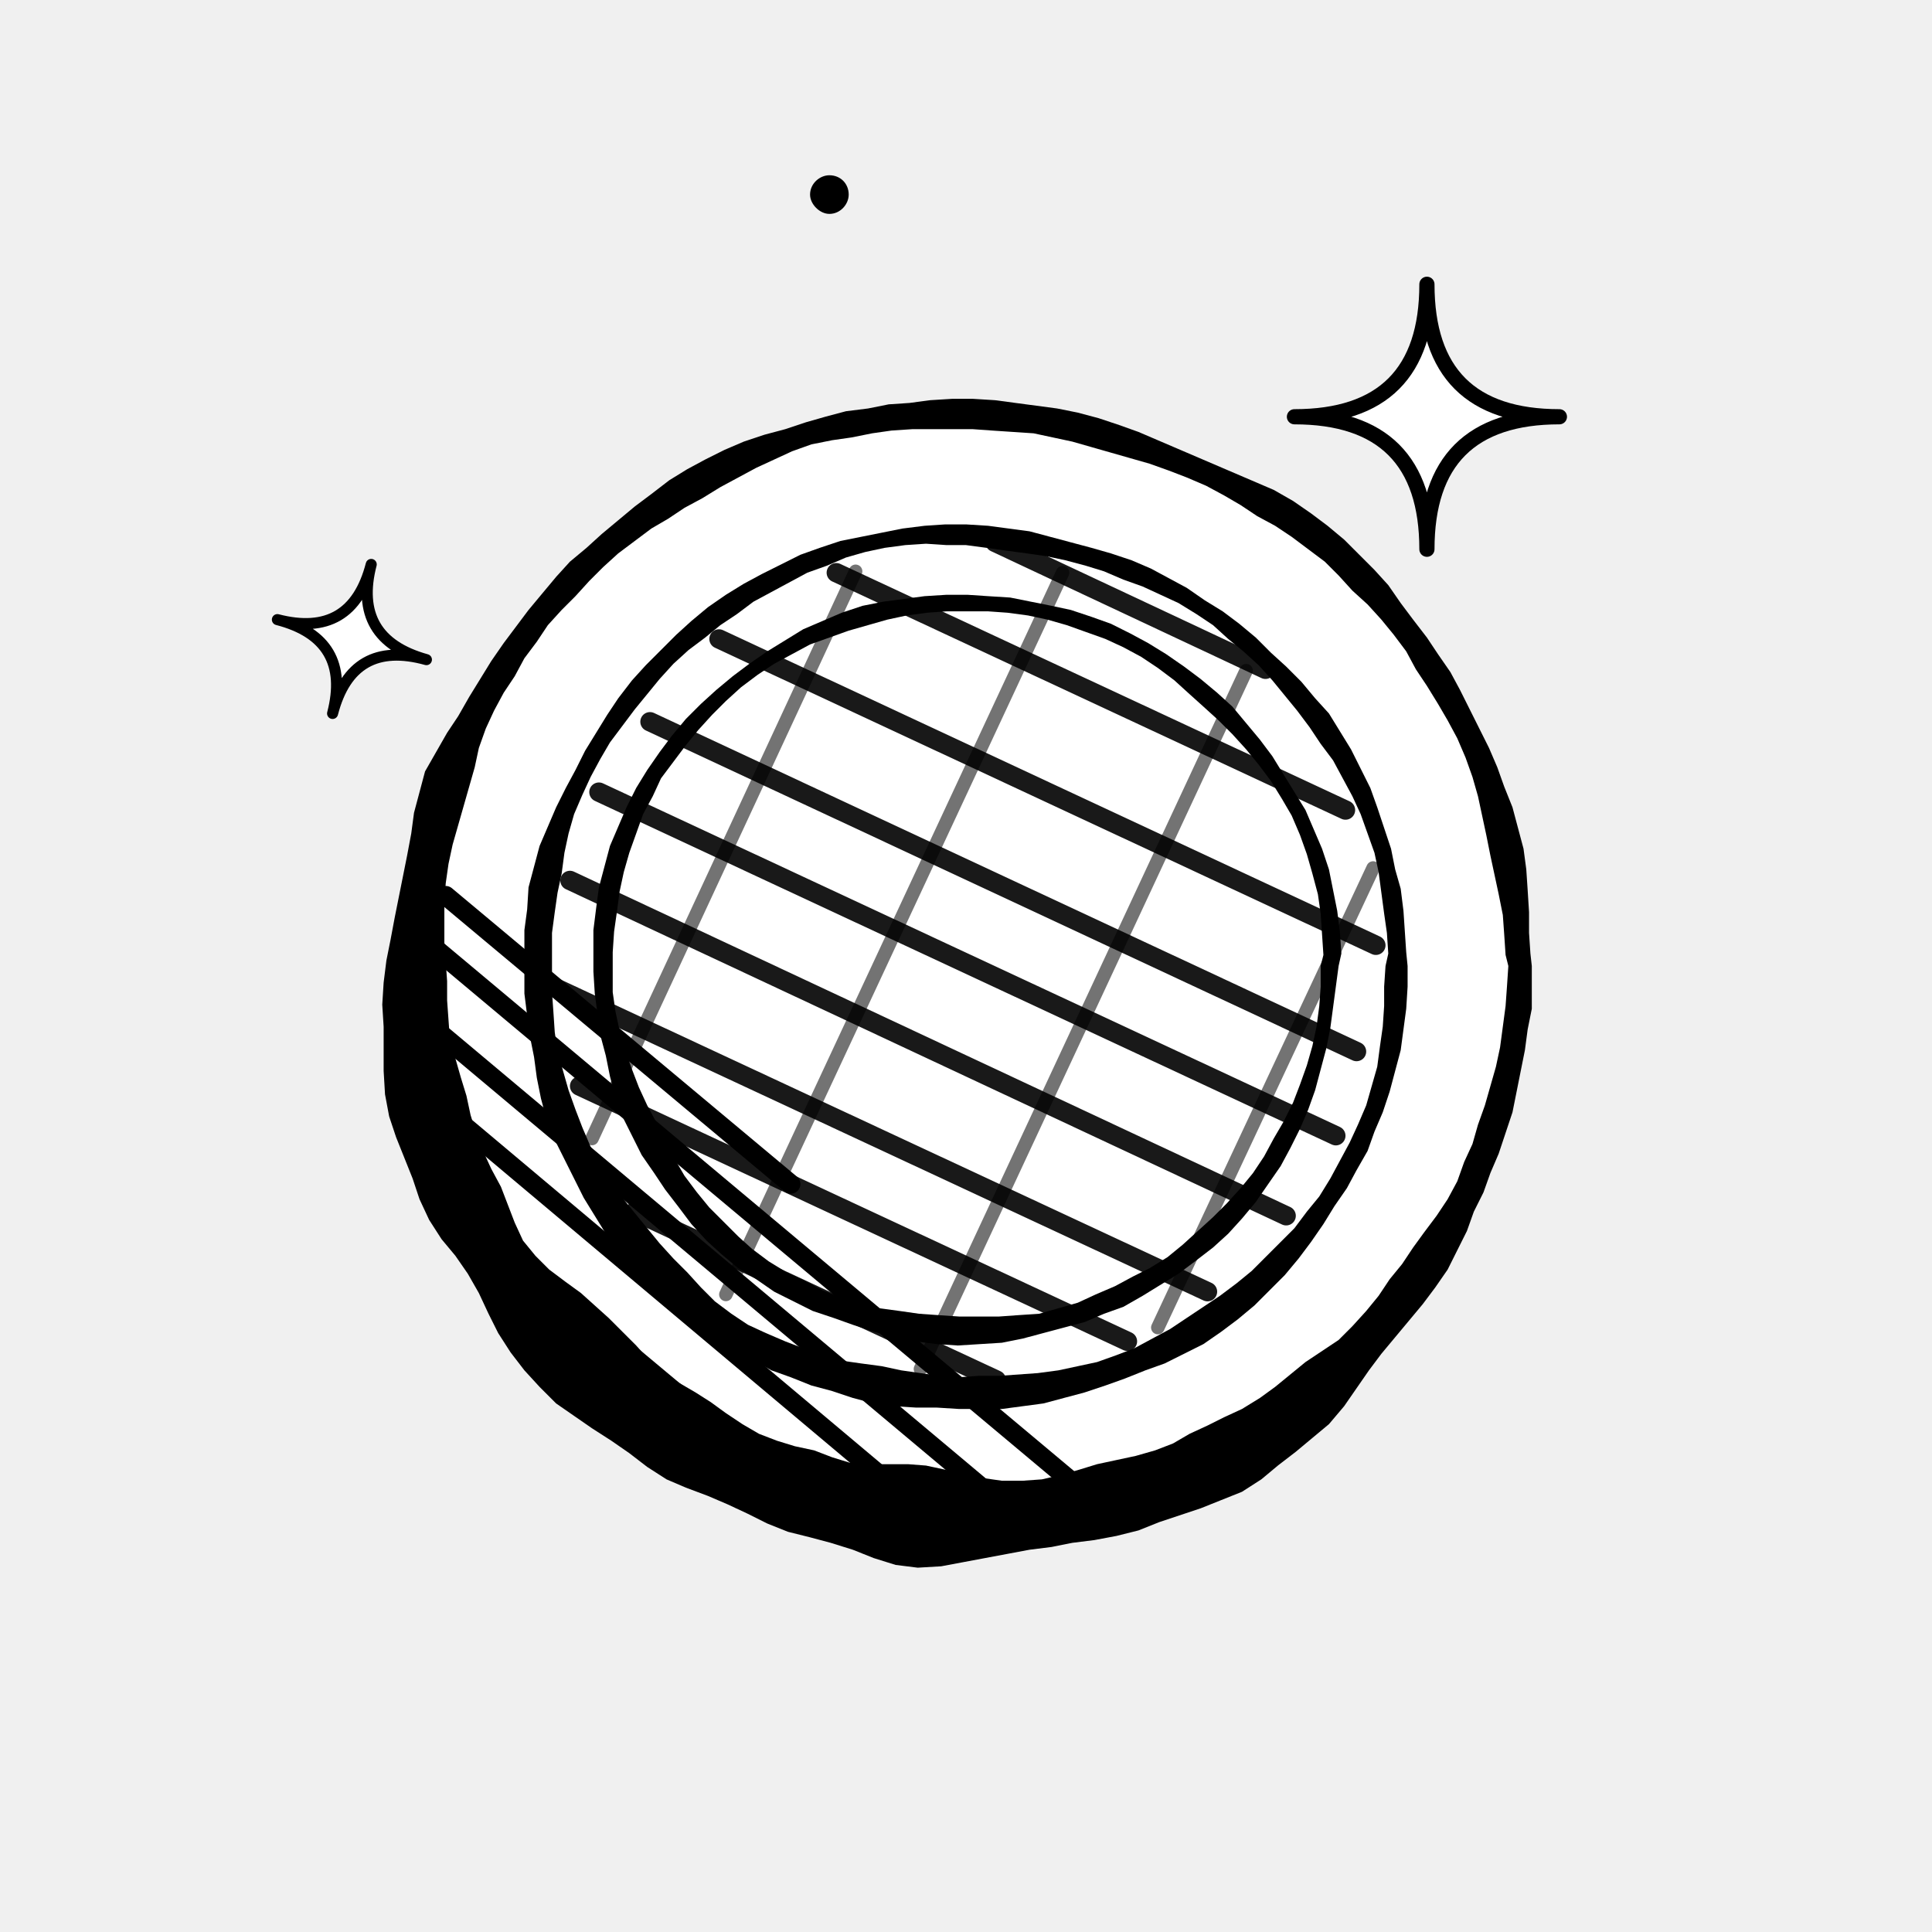
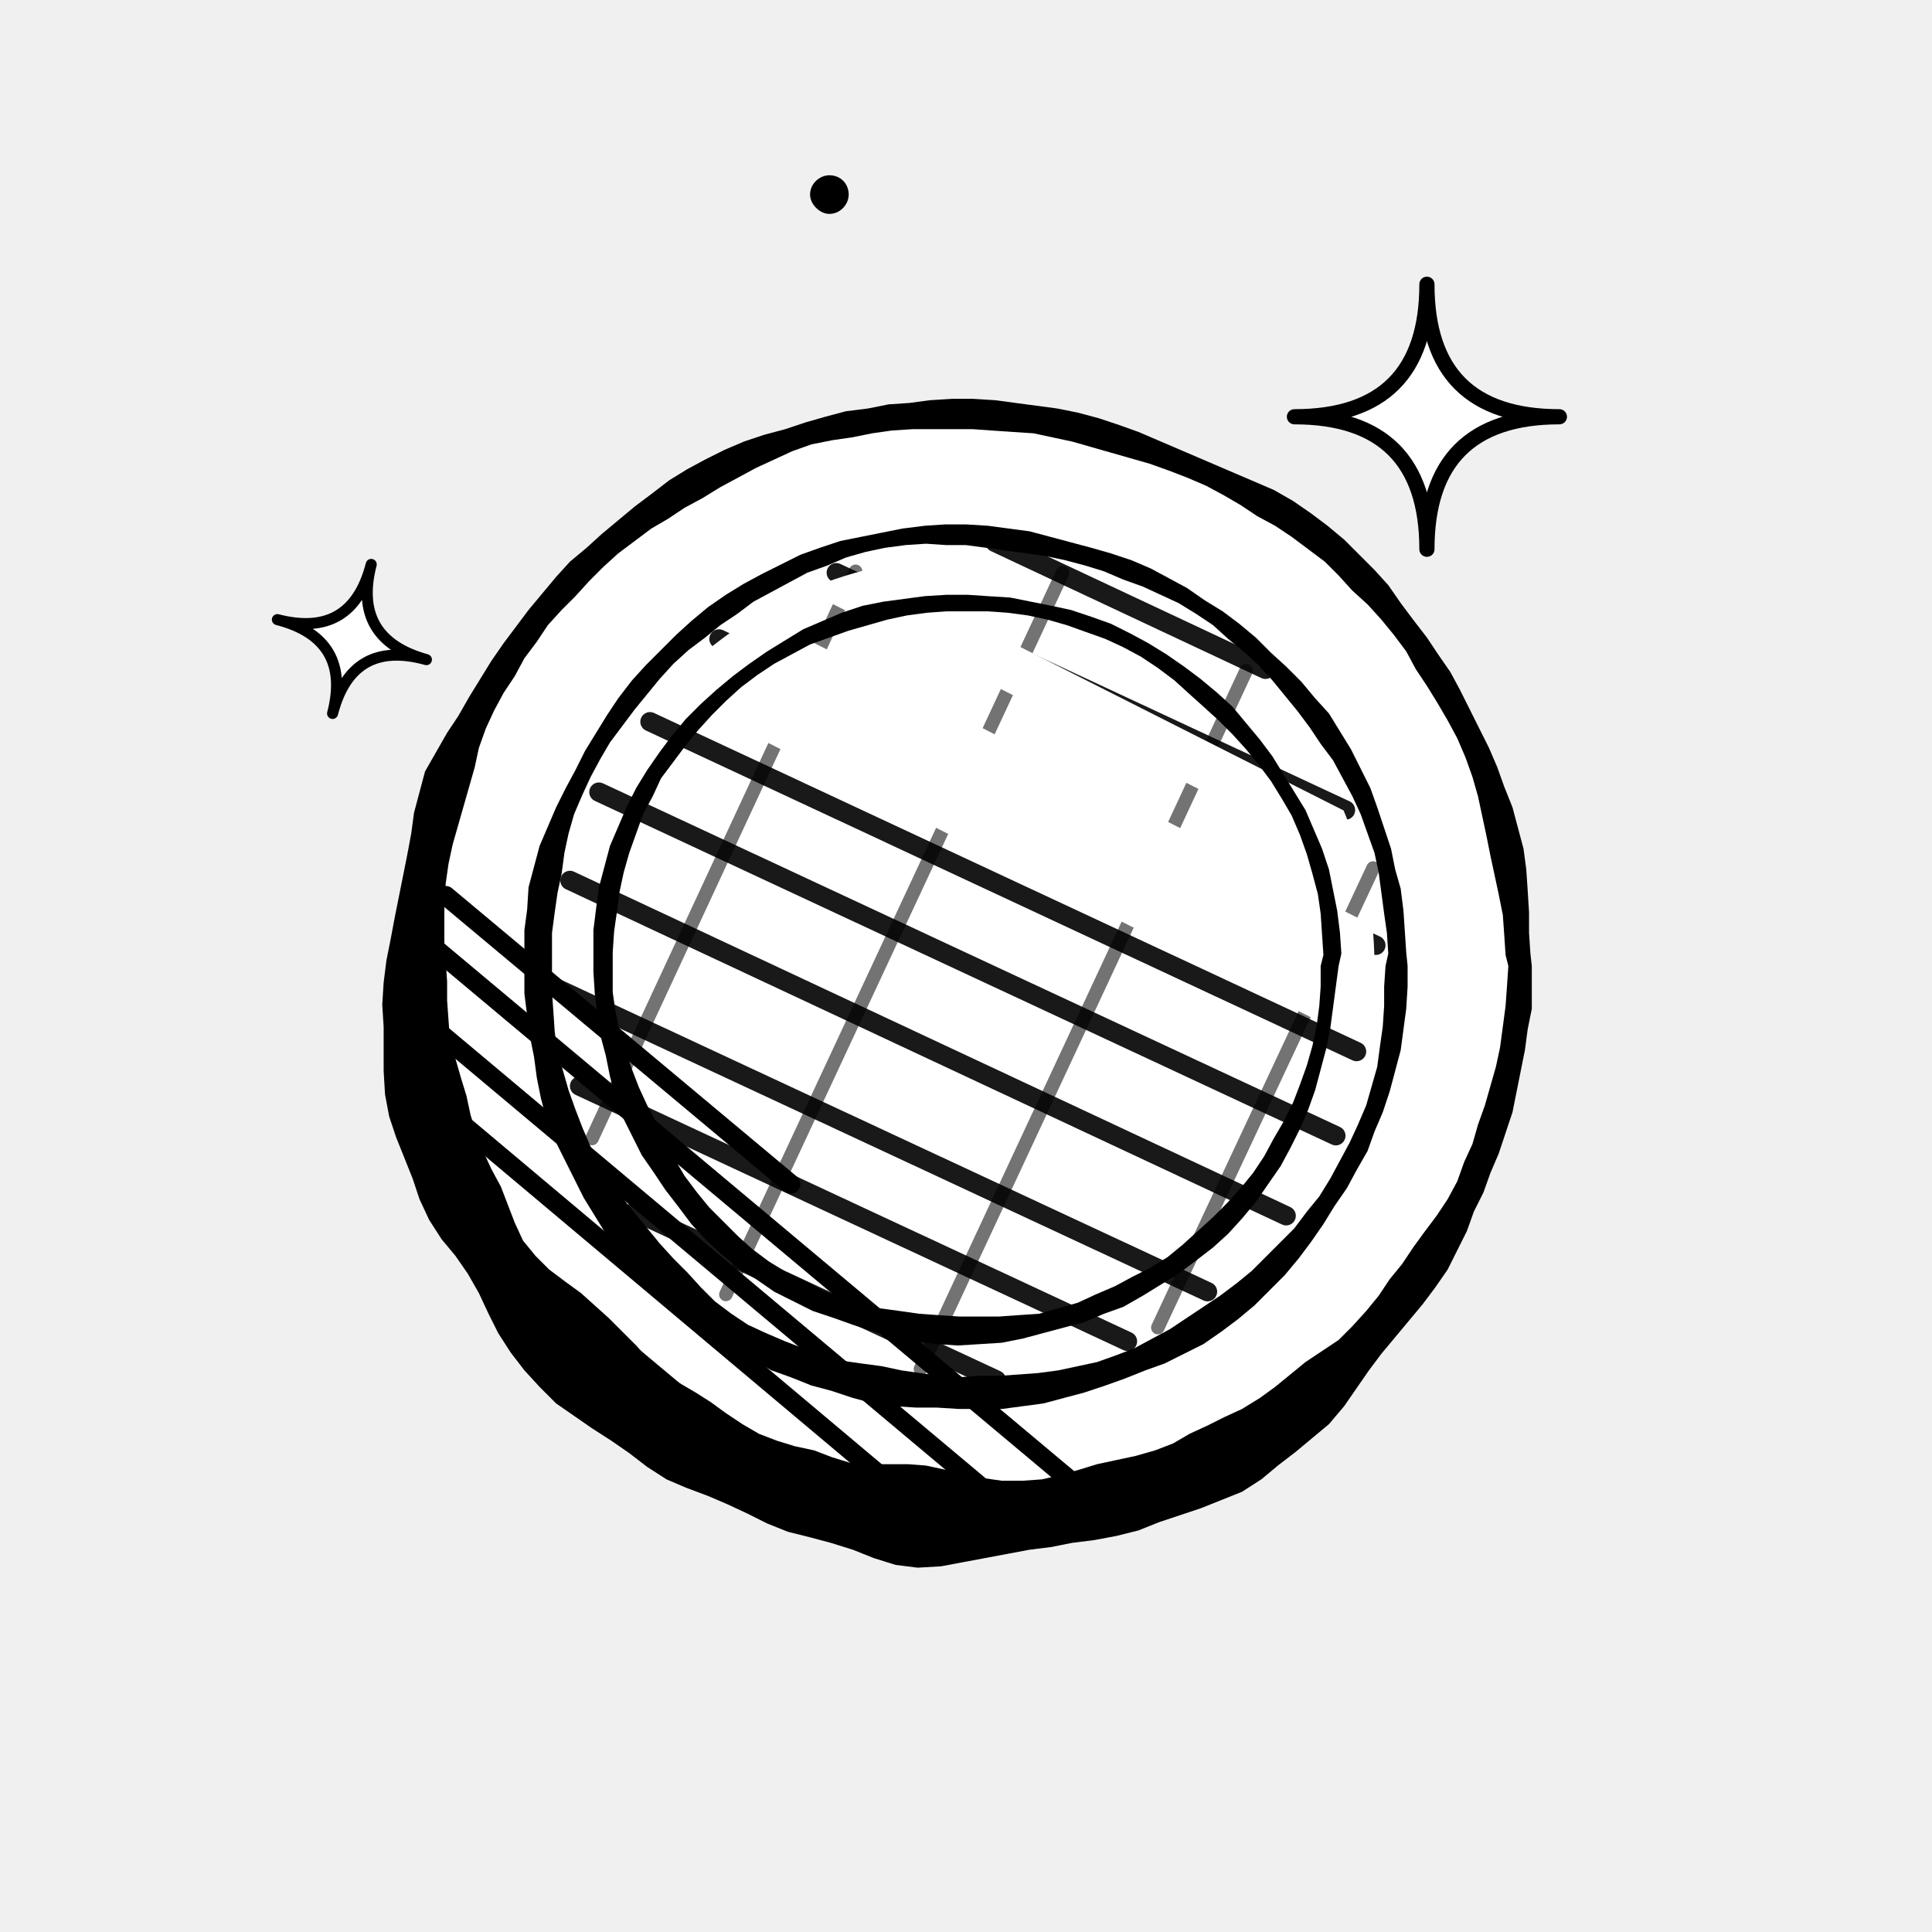
<svg xmlns="http://www.w3.org/2000/svg" viewBox="0 0 140 140" width="140" height="140">
  <path d="M110 70C110 92.1 92.1 110 70 110C47.9 110 30 92.1 30 70C30 47.9 47.9 30 70 30C92.1 30 110 47.9 110 70Z" fill="#FFFFFF" />
  <path d="M72.1 39.3L91.7 48.5M60.6 41.5L97.5 58.7M52.1 46.3L99.7 68.5M47.1 52.3L98.3 76.2M43.4 57.4L96.8 82.3M41.3 63.8L93.2 88.1M40.3 71.6L87.5 93.6M42 78.7L81.7 97.2M46 87.8L72.2 100" fill="none" stroke="#000000" stroke-opacity="0.9" stroke-width="1.4" stroke-linecap="round" />
  <path d="M99.5 62.9L83.9 96.2M90.3 48.6L66.7 99.2M77 41.5L52.6 93.8M62 41.4L42.9 82.5" fill="none" stroke="#000000" stroke-opacity="0.55" stroke-width="0.98" stroke-linecap="round" />
+   <clipPath id="c50">
+     <path d="M99.6 70C99.6 86.3 86.3 99.6 70 99.6C53.7 99.6 40.4 86.3 40.4 70C40.4 53.7 53.7 40.4 70 40.4C86.3 40.4 99.6 53.7 99.6 70Z" />
+   </clipPath>
+   <path d="M41.6 37.8L112.8 73.8L109.2 80.9L38 44.9ZM44.5 32L115.7 68L114.2 71L43 35Z" fill="#FFFFFF" clip-path="url(#c50)" />
  <path d="M32.3 64.9L57.3 85.8M31.5 68.7L77.7 107.4M31.2 74.3L72.1 108.6M32.7 80.8L65.9 108.7M36.4 90.4L55.9 106.7" fill="none" stroke="#000000" stroke-opacity="1" stroke-width="1.4" stroke-linecap="round" />
  <path d="M111 70L111 71.5L111 73.1L110.7 74.6L110.5 76.1L110.2 77.6L109.9 79.1L109.6 80.6L109.1 82.1L108.6 83.6L108 85L107.5 86.4L106.8 87.8L106.3 89.2L105.6 90.6L104.9 92L104 93.3L103.1 94.5L102.1 95.7L101.1 96.9L100.1 98.1L99.2 99.3L98.3 100.6L97.4 101.9L96.3 103.2L95.1 104.2L93.9 105.2L92.6 106.2L91.4 107.2L90 108.1L88.5 108.7L87 109.3L85.5 109.8L84 110.3L82.5 110.9L80.9 111.3L79.3 111.6L77.7 111.8L76.2 112.1L74.6 112.3L73 112.6L71.4 112.9L69.8 113.2L68.2 113.5L66.5 113.6L64.9 113.4L63.3 112.9L61.8 112.3L60.2 111.8L58.7 111.4L57.1 111L55.6 110.4L54.2 109.7L52.7 109L51.3 108.4L49.7 107.8L48.3 107.2L46.9 106.3L45.6 105.3L44.3 104.4L42.9 103.5L41.6 102.6L40.3 101.7L39.1 100.5L38 99.3L37 98L36.1 96.6L35.4 95.2L34.7 93.7L33.9 92.3L33 91L32 89.8L31.1 88.4L30.4 86.9L29.9 85.4L29.3 83.9L28.7 82.4L28.2 80.9L27.9 79.3L27.8 77.6L27.8 76L27.8 74.4L27.7 72.8L27.8 71.2L28 69.6L28.3 68.1L28.6 66.5L28.9 65L29.2 63.5L29.5 62L29.8 60.4L30 58.9L30.4 57.4L30.8 55.9L31.6 54.5L32.4 53.1L33.2 51.9L34 50.5L34.8 49.2L35.6 47.9L36.5 46.6L37.4 45.4L38.3 44.2L39.3 43L40.3 41.8L41.3 40.7L42.5 39.7L43.6 38.7L44.8 37.7L46 36.7L47.2 35.8L48.5 34.8L49.8 34L51.1 33.3L52.5 32.6L53.9 32L55.4 31.5L56.9 31.1L58.4 30.6L59.8 30.2L61.3 29.8L62.9 29.6L64.4 29.3L65.9 29.2L67.4 29L69 28.9L70.5 28.9L72.1 29L73.6 29.2L75.1 29.4L76.6 29.6L78.1 29.9L79.6 30.3L81.1 30.8L82.5 31.3L83.9 31.9L85.3 32.5L86.7 33.1L88.1 33.7L89.5 34.3L90.9 34.9L92.3 35.5L93.7 36.3L95 37.2L96.2 38.1L97.4 39.1L98.5 40.2L99.6 41.3L100.6 42.4L101.5 43.7L102.4 44.9L103.4 46.2L104.2 47.4L105.1 48.7L105.8 50L106.5 51.4L107.2 52.8L107.9 54.2L108.5 55.6L109 57L109.6 58.5L110 60L110.4 61.5L110.6 63L110.7 64.5L110.8 66.1L110.8 67.6L110.9 69.1ZM109.1 69.2L109 67.7L108.9 66.3L108.6 64.8L108.3 63.4L108 62L107.7 60.5L107.4 59.1L107.1 57.7L106.7 56.3L106.2 54.9L105.6 53.5L104.9 52.2L104.2 51L103.4 49.7L102.6 48.5L101.9 47.2L101 46L100.1 44.9L99.1 43.8L98 42.8L97 41.7L96 40.7L94.8 39.8L93.6 38.9L92.4 38.1L91.1 37.4L89.9 36.6L88.7 35.9L87.4 35.2L86 34.6L84.7 34.1L83.3 33.6L81.9 33.2L80.5 32.8L79.1 32.4L77.7 32L76.3 31.7L74.9 31.4L73.4 31.3L71.9 31.2L70.5 31.1L69 31.1L67.6 31.1L66.1 31.1L64.6 31.2L63.2 31.4L61.7 31.7L60.3 31.9L58.8 32.2L57.4 32.7L56.1 33.3L54.8 33.9L53.5 34.6L52.2 35.3L50.9 36.1L49.6 36.8L48.4 37.6L47.2 38.3L46 39.2L44.8 40.1L43.7 41.1L42.7 42.1L41.7 43.2L40.7 44.2L39.7 45.3L38.9 46.5L38 47.7L37.3 49L36.5 50.2L35.8 51.5L35.2 52.8L34.7 54.2L34.4 55.6L34 57L33.6 58.4L33.2 59.8L32.8 61.2L32.5 62.6L32.3 64L32.2 65.4L32.2 66.8L32.2 68.3L32.3 69.7L32.4 71.1L32.4 72.5L32.5 73.9L32.6 75.3L33 76.7L33.4 78.1L33.8 79.4L34.1 80.8L34.5 82.1L35 83.4L35.6 84.7L36.3 86L36.8 87.3L37.3 88.6L37.9 89.9L38.8 91L39.8 92L41 92.9L42.1 93.7L43.1 94.6L44.1 95.5L45.1 96.5L46.1 97.5L47 98.5L48.1 99.4L49.2 100.2L50.4 100.9L51.5 101.6L52.6 102.4L53.8 103.2L55 103.9L56.3 104.4L57.6 104.8L59 105.1L60.3 105.6L61.6 106L63 106.1L64.4 106.1L65.8 106.1L67.1 106.2L68.5 106.5L69.8 106.9L71.2 107.1L72.6 107.3L74.1 107.3L75.5 107.2L76.8 106.9L78.2 106.5L79.5 106.1L80.9 105.8L82.3 105.5L83.7 105.1L85 104.6L86.2 103.9L87.5 103.3L88.7 102.7L90 102.1L91.3 101.3L92.4 100.5L93.5 99.6L94.6 98.7L95.8 97.9L97 97.1L98 96.1L99 95L99.9 93.9L100.7 92.7L101.6 91.6L102.4 90.4L103.2 89.3L104.1 88.1L104.9 86.9L105.6 85.6L106.1 84.2L106.7 82.9L107.1 81.5L107.6 80.1L108 78.7L108.4 77.3L108.7 75.9L108.9 74.4L109.1 72.9L109.2 71.5L109.3 70Z" fill="#000000" />
  <path d="M102 70L102 71.5L101.9 73.1L101.7 74.6L101.5 76.1L101.1 77.6L100.7 79.1L100.2 80.6L99.6 82L99.1 83.4L98.3 84.8L97.6 86.1L96.7 87.4L95.9 88.7L95 90L94.1 91.2L93.1 92.4L92 93.5L90.9 94.6L89.7 95.6L88.5 96.5L87.2 97.4L85.8 98.1L84.4 98.8L83 99.3L81.5 99.9L80.1 100.4L78.6 100.9L77.1 101.3L75.6 101.7L74.1 101.9L72.6 102.1L71 102.1L69.5 102.1L67.9 102L66.4 102L64.8 101.9L63.3 101.7L61.8 101.3L60.3 100.8L58.8 100.4L57.3 99.8L55.9 99.3L54.5 98.5L53.2 97.7L51.9 96.9L50.6 96L49.3 95.1L48.1 94.1L46.9 93.1L45.8 91.9L44.8 90.7L43.9 89.4L43.1 88.1L42.3 86.8L41.6 85.4L40.9 84L40.2 82.6L39.6 81.1L39.2 79.6L38.9 78.1L38.7 76.6L38.4 75.1L38.2 73.6L38 72L38 70.5L38 68.9L38 67.4L38.2 65.9L38.3 64.3L38.7 62.8L39.1 61.3L39.7 59.9L40.3 58.5L41 57.1L41.7 55.8L42.4 54.4L43.2 53.1L44 51.8L44.8 50.6L45.8 49.3L46.8 48.2L47.9 47.1L49 46L50.1 45L51.3 44L52.6 43.1L53.9 42.3L55.2 41.6L56.6 40.9L58 40.2L59.4 39.7L60.9 39.2L62.4 38.9L63.9 38.6L65.4 38.3L67 38.1L68.5 38L70 38L71.6 38.1L73.1 38.3L74.6 38.5L76.1 38.9L77.6 39.3L79.1 39.7L80.5 40.1L82 40.6L83.4 41.2L84.7 41.9L86 42.6L87.3 43.5L88.6 44.3L89.8 45.2L91 46.2L92.1 47.3L93.2 48.3L94.3 49.4L95.3 50.6L96.3 51.7L97.1 53L97.9 54.3L98.6 55.7L99.3 57.1L99.8 58.5L100.3 60L100.8 61.5L101.1 63L101.5 64.4L101.7 66L101.8 67.5L101.9 69ZM100.6 69.1L100.5 67.6L100.3 66.2L100.1 64.7L99.9 63.2L99.6 61.8L99.1 60.4L98.6 59L98 57.7L97.3 56.4L96.6 55.1L95.7 53.9L94.9 52.7L94 51.5L93.1 50.4L92.2 49.3L91.2 48.2L90.1 47.2L89 46.3L87.9 45.3L86.7 44.5L85.4 43.7L84.1 43.1L82.8 42.5L81.4 42L80 41.4L78.7 41L77.2 40.6L75.8 40.3L74.4 40.1L72.9 39.9L71.5 39.7L70 39.5L68.6 39.5L67.1 39.4L65.6 39.5L64.1 39.7L62.7 40L61.3 40.4L59.9 41L58.5 41.5L57.2 42.2L55.9 42.9L54.6 43.6L53.4 44.5L52.2 45.3L51.1 46.2L49.9 47.1L48.8 48.1L47.8 49.2L46.9 50.3L46 51.4L45.1 52.6L44.2 53.8L43.5 55L42.8 56.3L42.2 57.6L41.6 59L41.2 60.4L40.9 61.8L40.7 63.3L40.4 64.7L40.2 66.1L40 67.6L40 69L40 70.5L40 71.9L40.1 73.3L40.2 74.8L40.4 76.2L40.8 77.6L41.2 79L41.7 80.4L42.2 81.7L42.8 83.1L43.5 84.4L44.2 85.6L45.1 86.8L46 87.9L46.9 89L47.8 90.1L48.8 91.2L49.8 92.2L50.8 93.3L51.8 94.3L53 95.2L54.2 96L55.5 96.6L56.9 97.2L58.2 97.7L59.6 98.2L61 98.6L62.4 98.8L63.9 99L65.3 99.3L66.7 99.5L68.1 99.7L69.5 99.8L70.9 99.7L72.4 99.7L73.8 99.6L75.2 99.5L76.7 99.3L78.1 99L79.5 98.7L80.9 98.2L82.2 97.7L83.5 97L84.8 96.3L86 95.5L87.2 94.7L88.4 93.9L89.6 93L90.7 92.1L91.7 91.1L92.8 90L93.8 89L94.7 87.8L95.6 86.7L96.4 85.4L97.1 84.1L97.8 82.8L98.4 81.5L99 80.1L99.4 78.7L99.8 77.3L100 75.8L100.2 74.4L100.3 72.9L100.3 71.5L100.4 70Z" fill="#000000" />
  <path d="M97 70L96.8 71.5L96.6 73L96.4 74.5L96.1 76L95.7 77.5L95.3 79L94.8 80.4L94.2 81.8L93.5 83.2L92.8 84.5L91.9 85.8L91 87.1L90 88.3L89 89.4L87.9 90.4L86.6 91.4L85.4 92.3L84.1 93.1L82.8 93.9L81.4 94.7L80 95.2L78.6 95.8L77.1 96.2L75.6 96.6L74.1 97L72.6 97.3L71 97.4L69.4 97.5L67.9 97.4L66.3 97.2L64.8 96.9L63.3 96.5L61.8 96L60.4 95.5L58.9 95L57.5 94.3L56.1 93.6L54.8 92.7L53.5 91.9L52.3 90.9L51.2 89.9L50.1 88.7L49.2 87.5L48.2 86.2L47.4 85L46.5 83.7L45.8 82.3L45.1 80.9L44.6 79.5L44.2 78L43.9 76.5L43.5 75L43.3 73.5L43.1 72L43 70.4L43 68.9L43 67.4L43.2 65.8L43.4 64.3L43.8 62.8L44.2 61.3L44.8 59.9L45.4 58.5L46.1 57.1L46.9 55.8L47.8 54.5L48.7 53.3L49.7 52.1L50.8 51L51.9 50L53.1 49L54.3 48.1L55.6 47.2L56.9 46.4L58.2 45.6L59.6 45L61 44.4L62.5 43.9L64 43.6L65.5 43.4L67 43.2L68.6 43.1L70.1 43.1L71.6 43.2L73.2 43.3L74.7 43.6L76.2 43.9L77.6 44.2L79.1 44.7L80.5 45.2L81.9 45.9L83.2 46.6L84.5 47.4L85.8 48.3L87 49.2L88.2 50.2L89.3 51.2L90.3 52.4L91.3 53.6L92.2 54.8L93 56.1L93.8 57.4L94.6 58.7L95.2 60.1L95.8 61.5L96.3 63L96.6 64.5L96.9 66L97.1 67.6L97.2 69.1ZM95.9 69.2L95.8 67.7L95.7 66.2L95.5 64.8L95.1 63.3L94.7 61.9L94.2 60.5L93.6 59.1L92.9 57.9L92.1 56.6L91.2 55.4L90.3 54.3L89.3 53.2L88.3 52.2L87.2 51.2L86.2 50.3L85.1 49.3L83.9 48.4L82.7 47.6L81.4 46.9L80.1 46.3L78.7 45.8L77.3 45.3L75.9 44.9L74.5 44.6L73 44.4L71.6 44.3L70.1 44.3L68.6 44.3L67.2 44.4L65.7 44.6L64.3 44.9L62.9 45.3L61.5 45.7L60.1 46.2L58.7 46.7L57.4 47.4L56.1 48.1L54.9 48.9L53.7 49.8L52.6 50.8L51.6 51.8L50.6 52.9L49.7 54L48.8 55.2L47.9 56.4L47.3 57.7L46.6 59L46.1 60.4L45.6 61.8L45.2 63.2L44.9 64.6L44.7 66.1L44.5 67.5L44.4 69L44.4 70.4L44.4 71.9L44.6 73.3L44.9 74.7L45.3 76.1L45.8 77.5L46.3 78.8L46.9 80.1L47.6 81.4L48.2 82.7L48.9 84L49.6 85.2L50.5 86.4L51.4 87.5L52.4 88.5L53.5 89.6L54.5 90.5L55.7 91.4L57 92.2L58.3 92.8L59.6 93.5L60.9 94L62.3 94.4L63.7 94.8L65.2 95L66.6 95.2L68 95.3L69.5 95.4L70.9 95.4L72.4 95.4L73.8 95.3L75.3 95.2L76.7 94.8L78.1 94.4L79.4 93.8L80.8 93.2L82.1 92.5L83.3 91.9L84.6 91.1L85.7 90.2L86.8 89.2L87.9 88.2L88.9 87.2L89.9 86.1L90.8 85L91.6 83.8L92.3 82.5L93 81.3L93.7 79.9L94.2 78.6L94.7 77.2L95.1 75.8L95.4 74.4L95.6 72.9L95.7 71.5L95.7 70Z" fill="#000000" />
  <path d="M113 30.2Q103.4 30.2 103.4 39.8Q103.4 30.2 93.8 30.2Q103.4 30.2 103.4 20.6Q103.4 30.2 113 30.2Z" fill="#FFFFFF" />
  <path d="M113 30.2Q103.4 30.2 103.4 39.8Q103.4 30.2 93.8 30.2Q103.4 30.2 103.4 20.6Q103.4 30.2 113 30.2Z" fill="none" stroke="#000000" stroke-width="1.1" stroke-linejoin="round" />
  <path d="M30.9 47.8Q25.5 46.3 24.1 51.7Q25.5 46.3 20.1 44.9Q25.5 46.3 26.9 40.9Q25.5 46.3 30.9 47.8Z" fill="#FFFFFF" />
  <path d="M30.9 47.8Q25.5 46.3 24.1 51.7Q25.5 46.3 20.1 44.9Q25.5 46.3 26.9 40.9Q25.5 46.3 30.9 47.8Z" fill="none" stroke="#000000" stroke-width="0.8" stroke-linejoin="round" />
  <path d="M61.5 14.1C61.5 14.8 60.9 15.5 60.1 15.5C59.4 15.5 58.7 14.8 58.7 14.1C58.7 13.3 59.4 12.7 60.1 12.7C60.9 12.7 61.5 13.3 61.5 14.1Z" fill="#000000" />
</svg>
